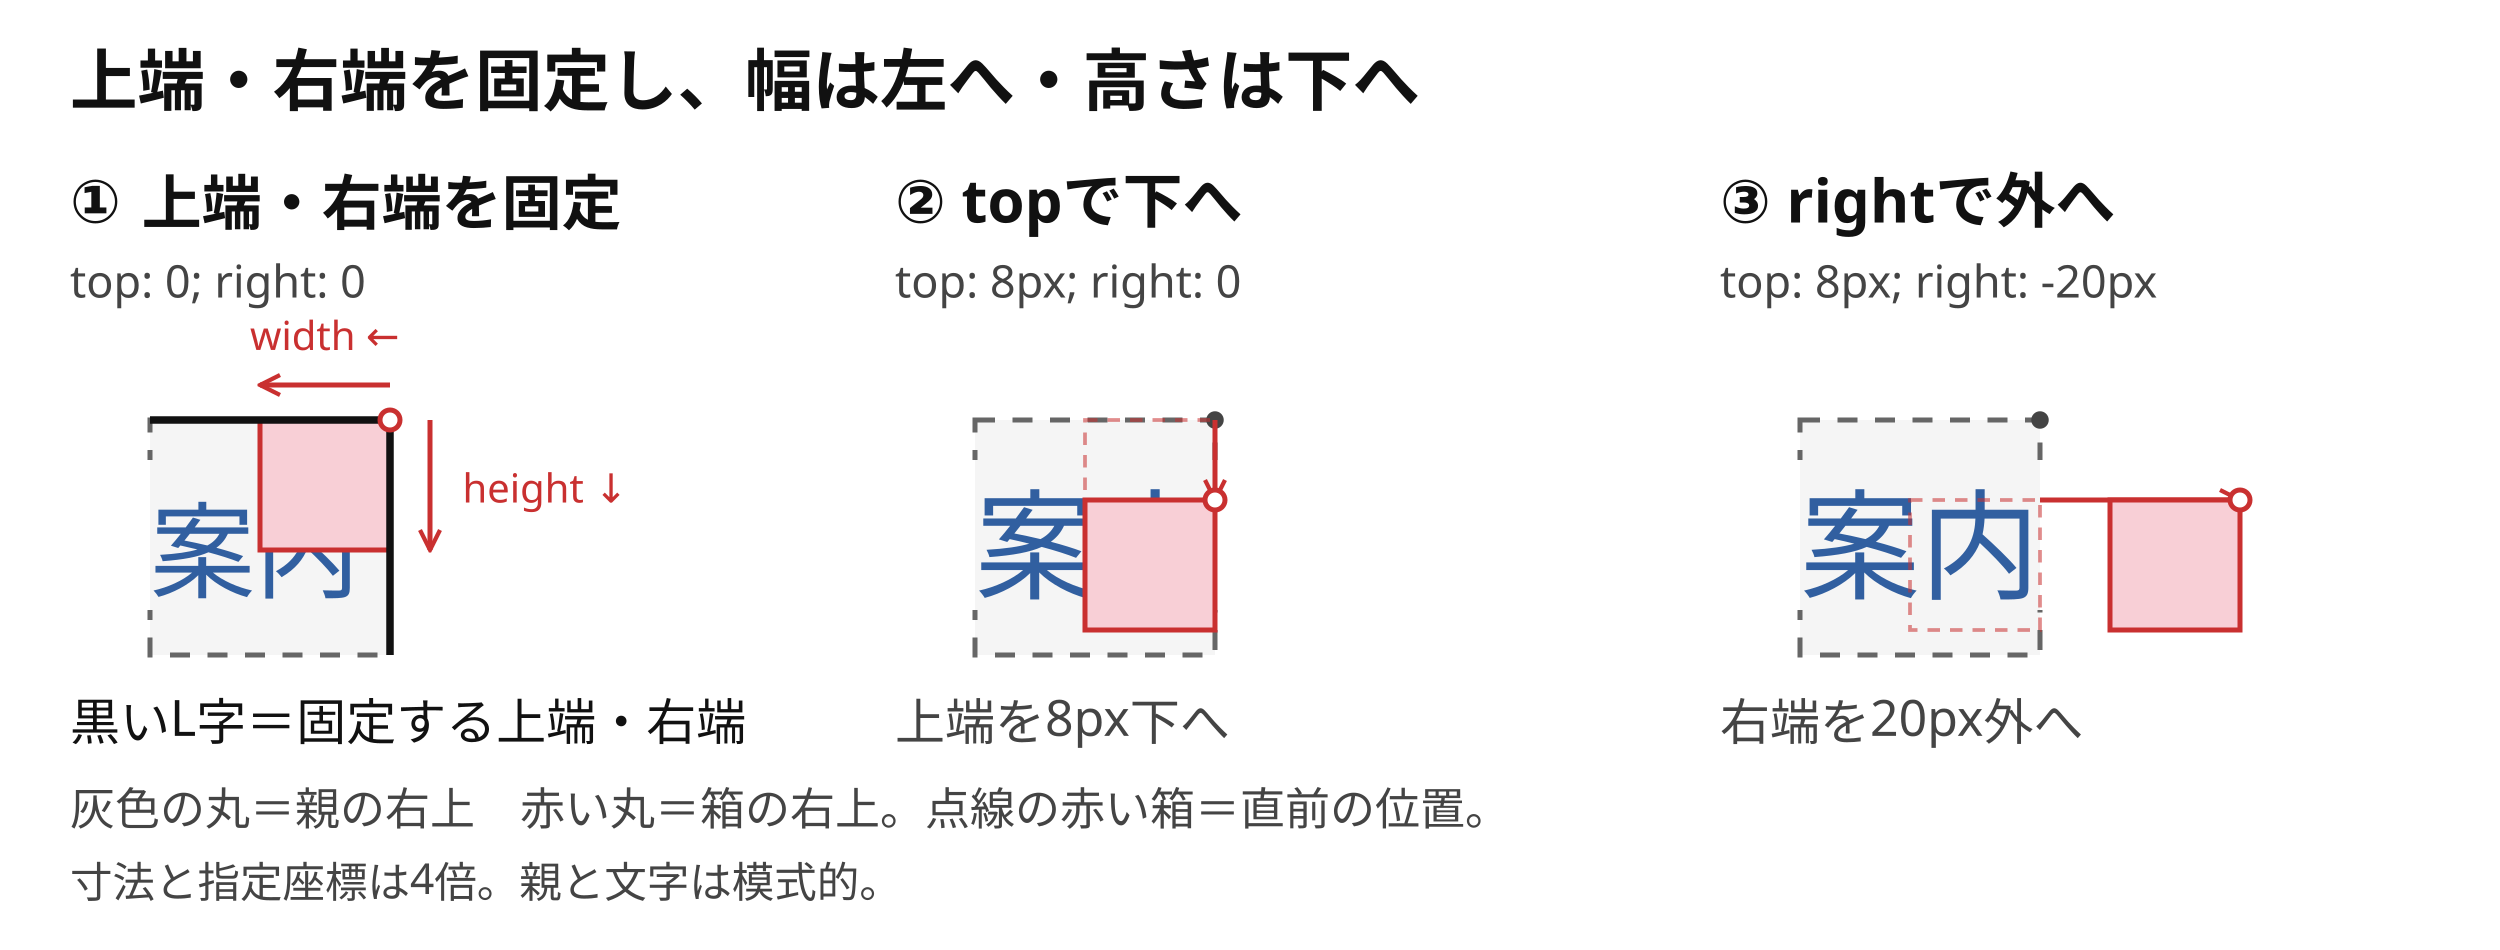
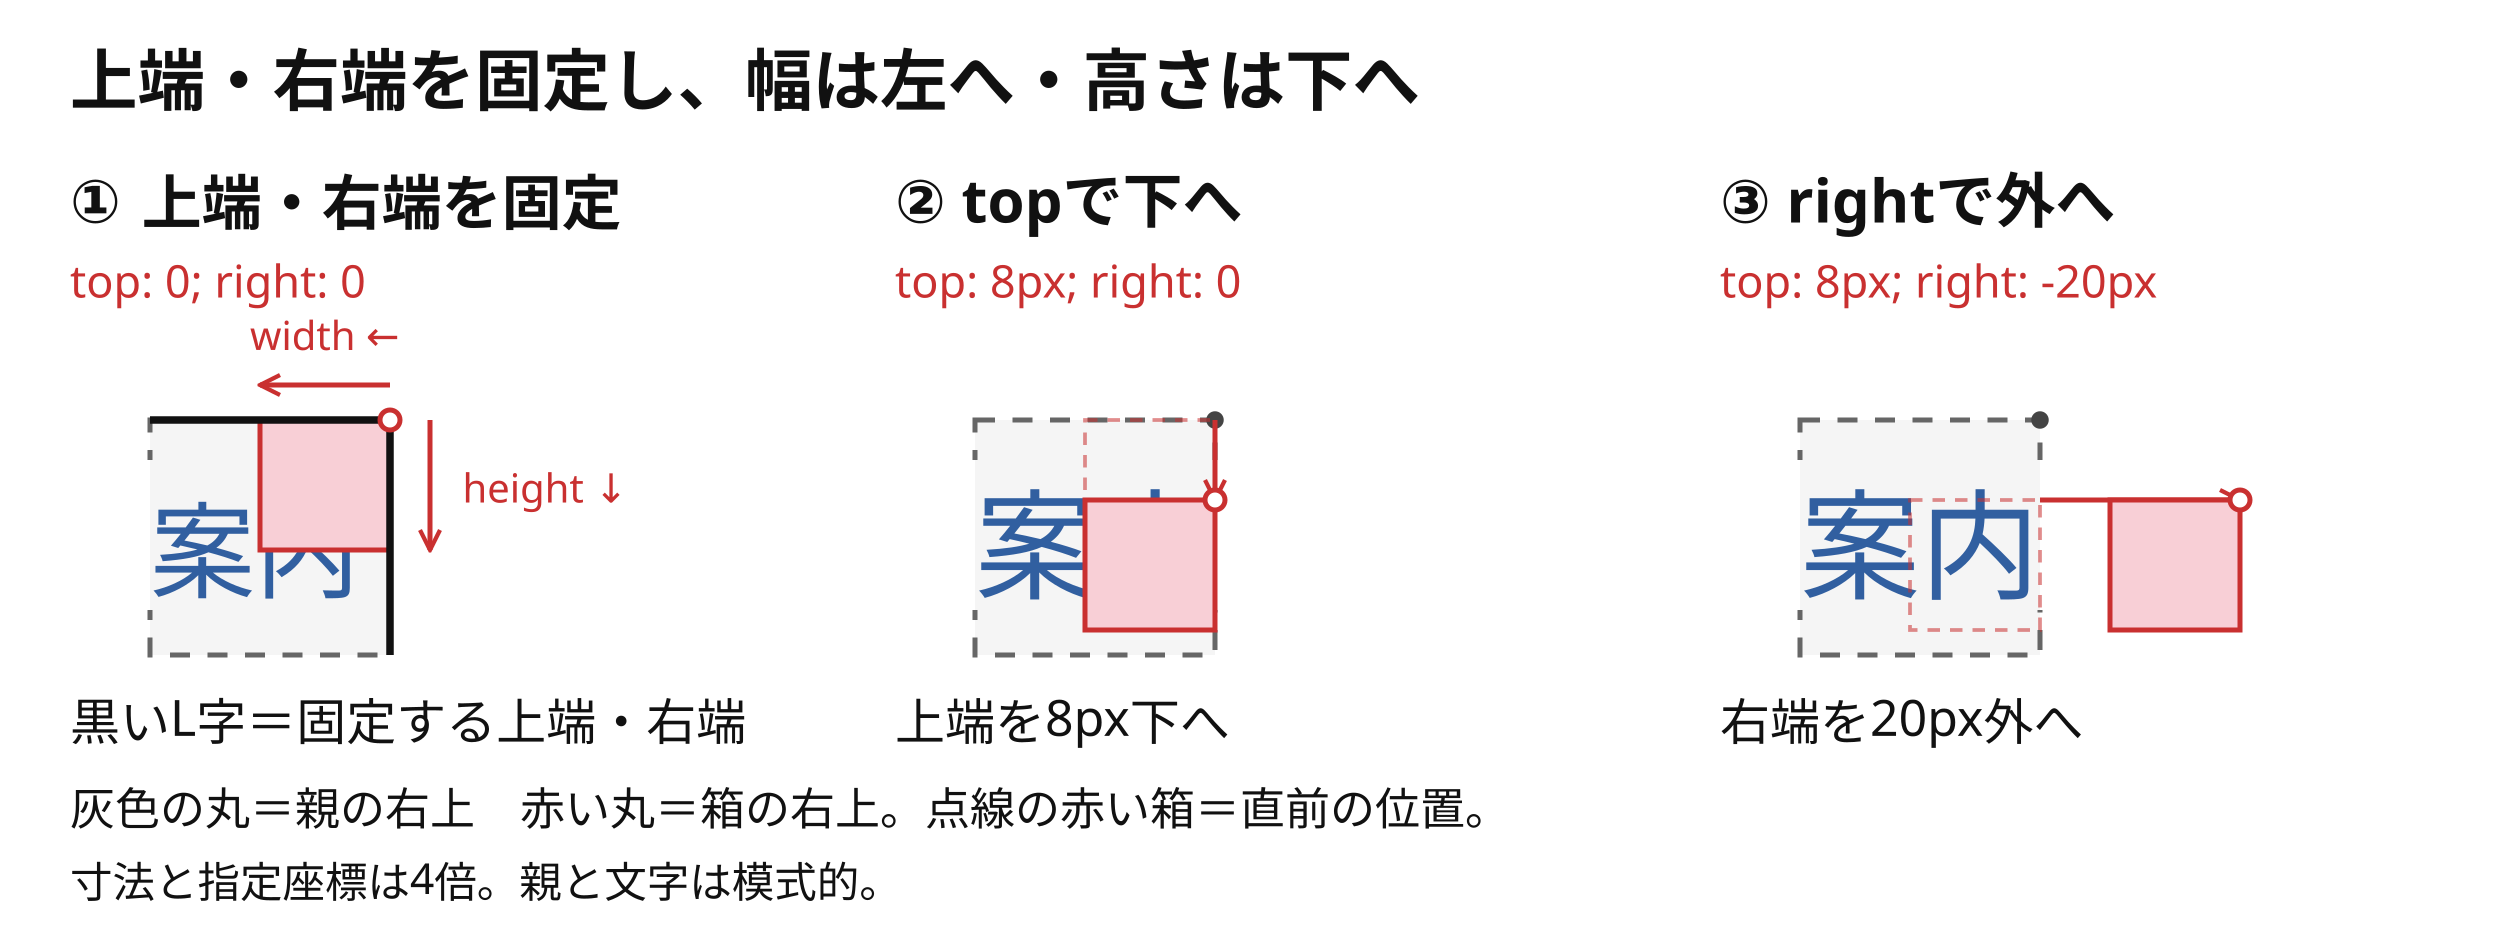
<svg xmlns="http://www.w3.org/2000/svg" width="1000" height="380" viewBox="0 0 1000 380" role="img" aria-labelledby="title desc">
  <style>text{font-family:"Yu Gothic",Meiryo,sans-serif}</style>
  <defs>
    <mask id="text-clear">
      <rect x="0" y="0" width="1000" height="380" fill="#fff" stroke="none" />
      <rect x="55" y="184" width="106" height="60" fill="#000" stroke="none" />
      <rect x="385" y="184" width="106" height="60" fill="#000" stroke="none" />
      <rect x="715" y="184" width="106" height="60" fill="#000" stroke="none" />
    </mask>
  </defs>
  <rect x="0" y="0" width="1000" height="380" fill="#fff" stroke="none" />
  <defs>
    <marker id="move" markerWidth="10" markerHeight="10" refX="9" refY="5" orient="auto" markerUnits="userSpaceOnUse">
      <path d="M 1 1 L 9 5 L 1 9" fill="none" stroke="#c93030" stroke-width="1.7" />
    </marker>
  </defs>
-   <text x="28" y="42" font-size="27" fill="#111111" font-weight="700">上端・右端を固定し、幅は左へ・高さは下へ</text>
-   <text x="28" y="89" font-size="24" fill="#111111" font-weight="700">① 上端・右端を固定</text>
-   <text x="28" y="119" font-size="18" fill="#444444" font-weight="400">top: 0; right: 0</text>
+   <text x="28" y="42" font-size="27" font-weight="700" fill="#111111">上端・右端を固定し、幅は左へ・高さは下へ</text>
+   <text x="28" y="89" font-size="24" font-weight="700" fill="#111111">① 上端・右端を固定</text>
+   <text x="28" y="119" font-size="18" font-weight="400" fill="#c93030">top: 0; right: 0</text>
  <rect x="60" y="168" width="96" height="94" fill="#f5f5f5" stroke="none" />
  <rect x="60" y="168" width="96" height="94" fill="none" stroke="#666666" stroke-width="2" stroke-dasharray="8 7" mask="url(#text-clear)" />
  <text x="60" y="236" font-size="42" fill="#315fa0" font-weight="400">案内</text>
  <circle cx="156" cy="168" r="3.5" fill="#444444" />
  <rect x="104" y="168" width="52" height="52" fill="#f8cfd6" stroke="#c93030" stroke-width="2" />
  <path id="fixed-edges" d="M 60 168 H 156 V 262" fill="none" stroke="#111111" stroke-width="3" />
  <line x1="156" y1="154" x2="104" y2="154" stroke="#c93030" stroke-width="2" marker-end="url(#move)" />
  <line x1="172" y1="168" x2="172" y2="220" stroke="#c93030" stroke-width="2" marker-end="url(#move)" />
  <text x="100" y="140" font-size="16" fill="#c93030" font-weight="400">width ←</text>
  <text x="185" y="201" font-size="16" fill="#c93030" font-weight="400">height ↓</text>
  <circle cx="156" cy="168" r="4" fill="#fff" stroke="#c93030" stroke-width="2" />
  <text x="28" y="296" font-size="20" fill="#111111" font-weight="400">黒いL字＝固定する上端・右端</text>
-   <text x="358" y="89" font-size="24" fill="#111111" font-weight="700">② topで下へ</text>
-   <text x="358" y="119" font-size="18" fill="#444444" font-weight="400">top: 8px; right: 0</text>
+   <text x="358" y="89" font-size="24" font-weight="700" fill="#111111">② topで下へ</text>
+   <text x="358" y="119" font-size="18" font-weight="400" fill="#c93030">top: 8px; right: 0</text>
  <rect x="390" y="168" width="96" height="94" fill="#f5f5f5" stroke="none" />
  <rect x="390" y="168" width="96" height="94" fill="none" stroke="#666666" stroke-width="2" stroke-dasharray="8 7" mask="url(#text-clear)" />
  <text x="390" y="236" font-size="48" fill="#315fa0" font-weight="400">案内</text>
  <circle cx="486" cy="168" r="3.5" fill="#444444" />
  <rect x="434" y="168" width="52" height="52" fill="none" stroke="#c93030" stroke-width="1.5" stroke-dasharray="5 4" opacity="0.55" />
  <line x1="486" y1="168" x2="486" y2="200" stroke="#c93030" stroke-width="2" marker-end="url(#move)" />
  <rect x="434" y="200" width="52" height="52" fill="#f8cfd6" stroke="#c93030" stroke-width="2" />
  <circle cx="486" cy="200" r="4" fill="#fff" stroke="#c93030" stroke-width="2" />
-   <text x="358" y="296" font-size="20" fill="#444444" font-weight="400">上端を8px下へ</text>
-   <text x="688" y="89" font-size="24" fill="#111111" font-weight="700">③ rightで外へ</text>
-   <text x="688" y="119" font-size="18" fill="#444444" font-weight="400">top: 8px; right: -20px</text>
+   <text x="358" y="296" font-size="20" font-weight="400" fill="#111111">上端を8px下へ</text>
+   <text x="688" y="89" font-size="24" font-weight="700" fill="#111111">③ rightで外へ</text>
+   <text x="688" y="119" font-size="18" font-weight="400" fill="#c93030">top: 8px; right: -20px</text>
  <rect x="720" y="168" width="96" height="94" fill="#f5f5f5" stroke="none" />
  <rect x="720" y="168" width="96" height="94" fill="none" stroke="#666666" stroke-width="2" stroke-dasharray="8 7" mask="url(#text-clear)" />
  <text x="720" y="236" font-size="48" fill="#315fa0" font-weight="400">案内</text>
  <circle cx="816" cy="168" r="3.5" fill="#444444" />
  <rect x="764" y="200" width="52" height="52" fill="none" stroke="#c93030" stroke-width="1.5" stroke-dasharray="5 4" opacity="0.55" />
  <line x1="816" y1="200" x2="896" y2="200" stroke="#c93030" stroke-width="2" marker-end="url(#move)" />
  <rect x="844" y="200" width="52" height="52" fill="#f8cfd6" stroke="#c93030" stroke-width="2" />
  <circle cx="896" cy="200" r="4" fill="#fff" stroke="#c93030" stroke-width="2" />
-   <text x="688" y="296" font-size="20" fill="#444444" font-weight="400">右端を20px外へ</text>
-   <text x="28" y="330" font-size="18" fill="#444444" font-weight="400">灰色の丸＝親の右上　赤い丸＝箱の右上。点線の赤い箱＝直前の位置。</text>
-   <text x="28" y="359" font-size="17" fill="#444444" font-weight="400">寸法と指定座標は4倍。親と文字は模式的。</text>
+   <text x="688" y="296" font-size="20" font-weight="400" fill="#111111">右端を20px外へ</text>
+   <text x="28" y="330" font-size="18" font-weight="400" fill="#111111">灰色の丸＝親の右上　赤い丸＝箱の右上。点線の赤い箱＝直前の位置。</text>
+   <text x="28" y="359" font-size="17" font-weight="400" fill="#111111">寸法と指定座標は4倍。親と文字は模式的。</text>
</svg>
